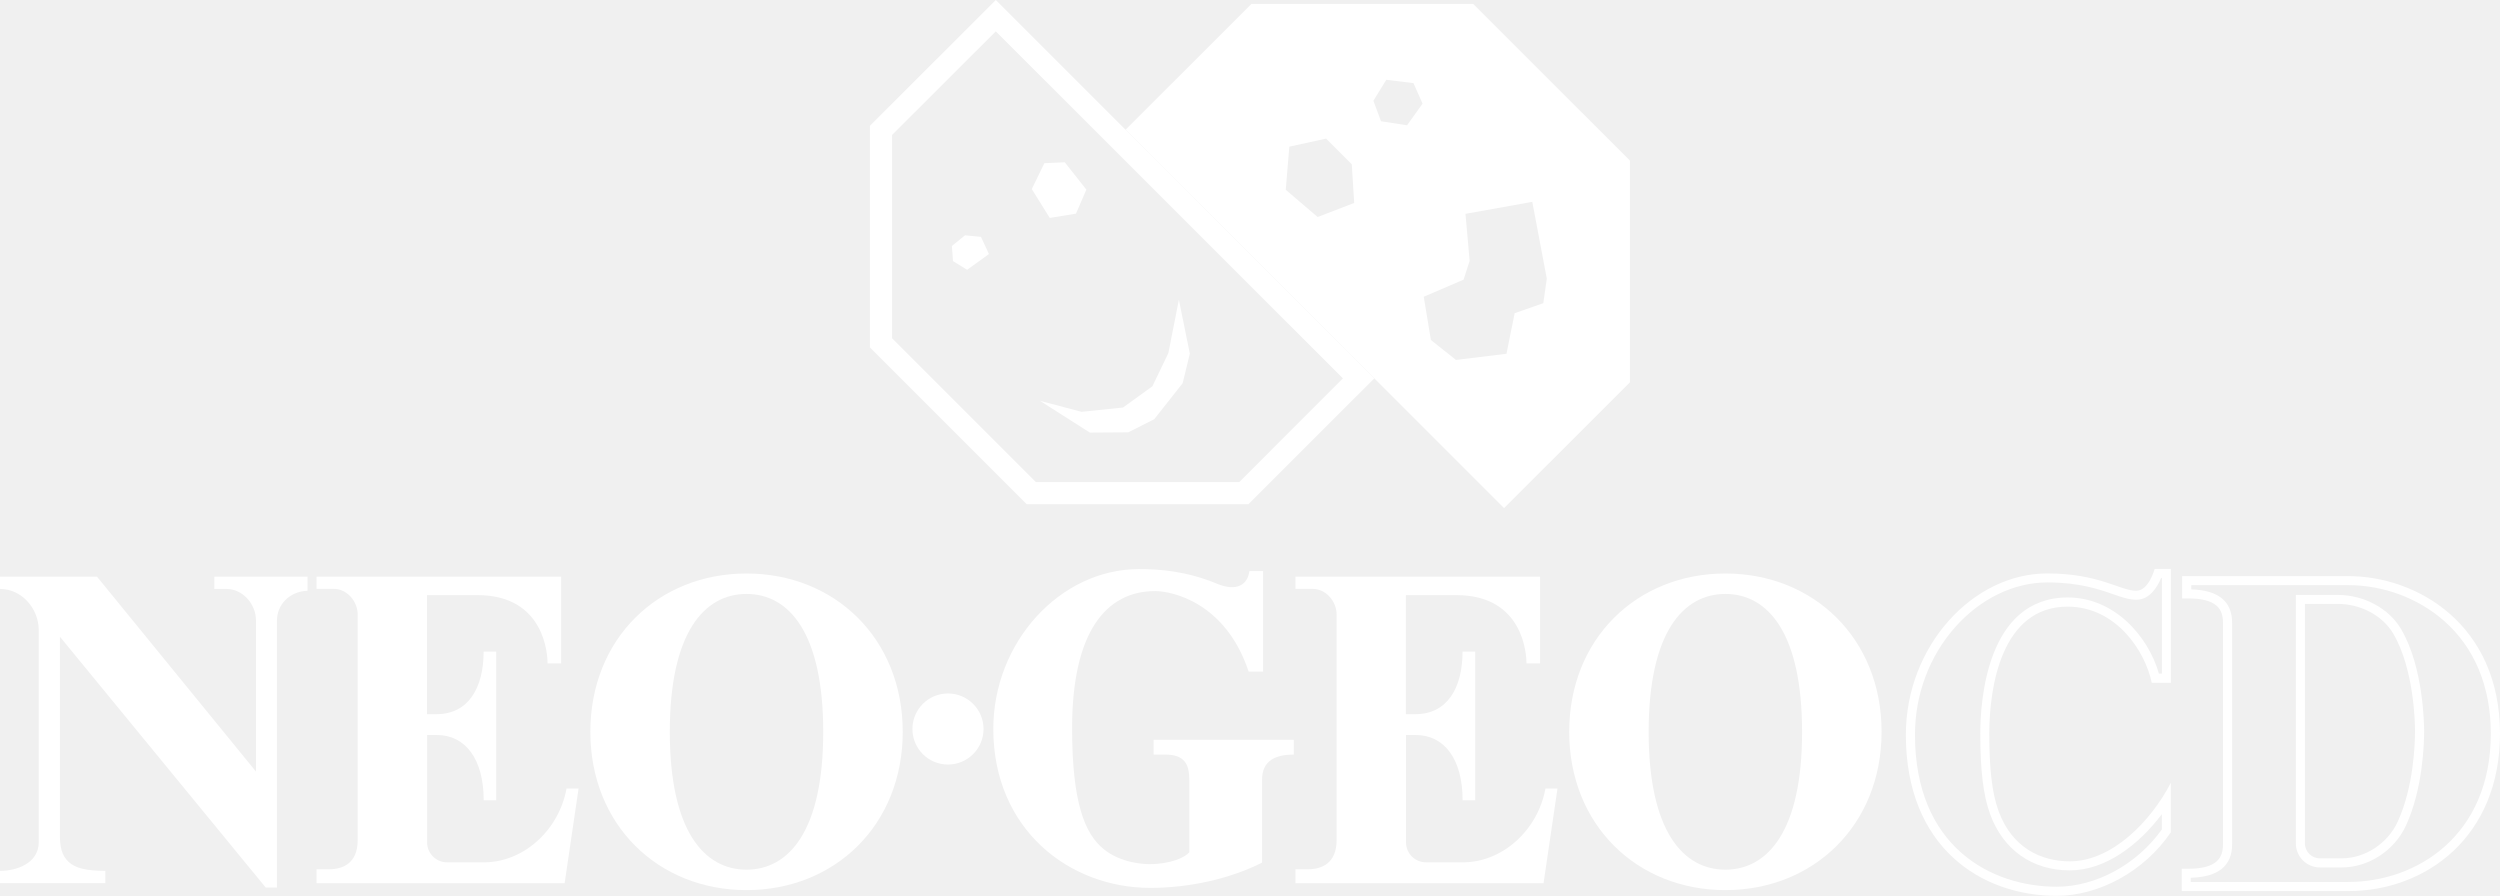
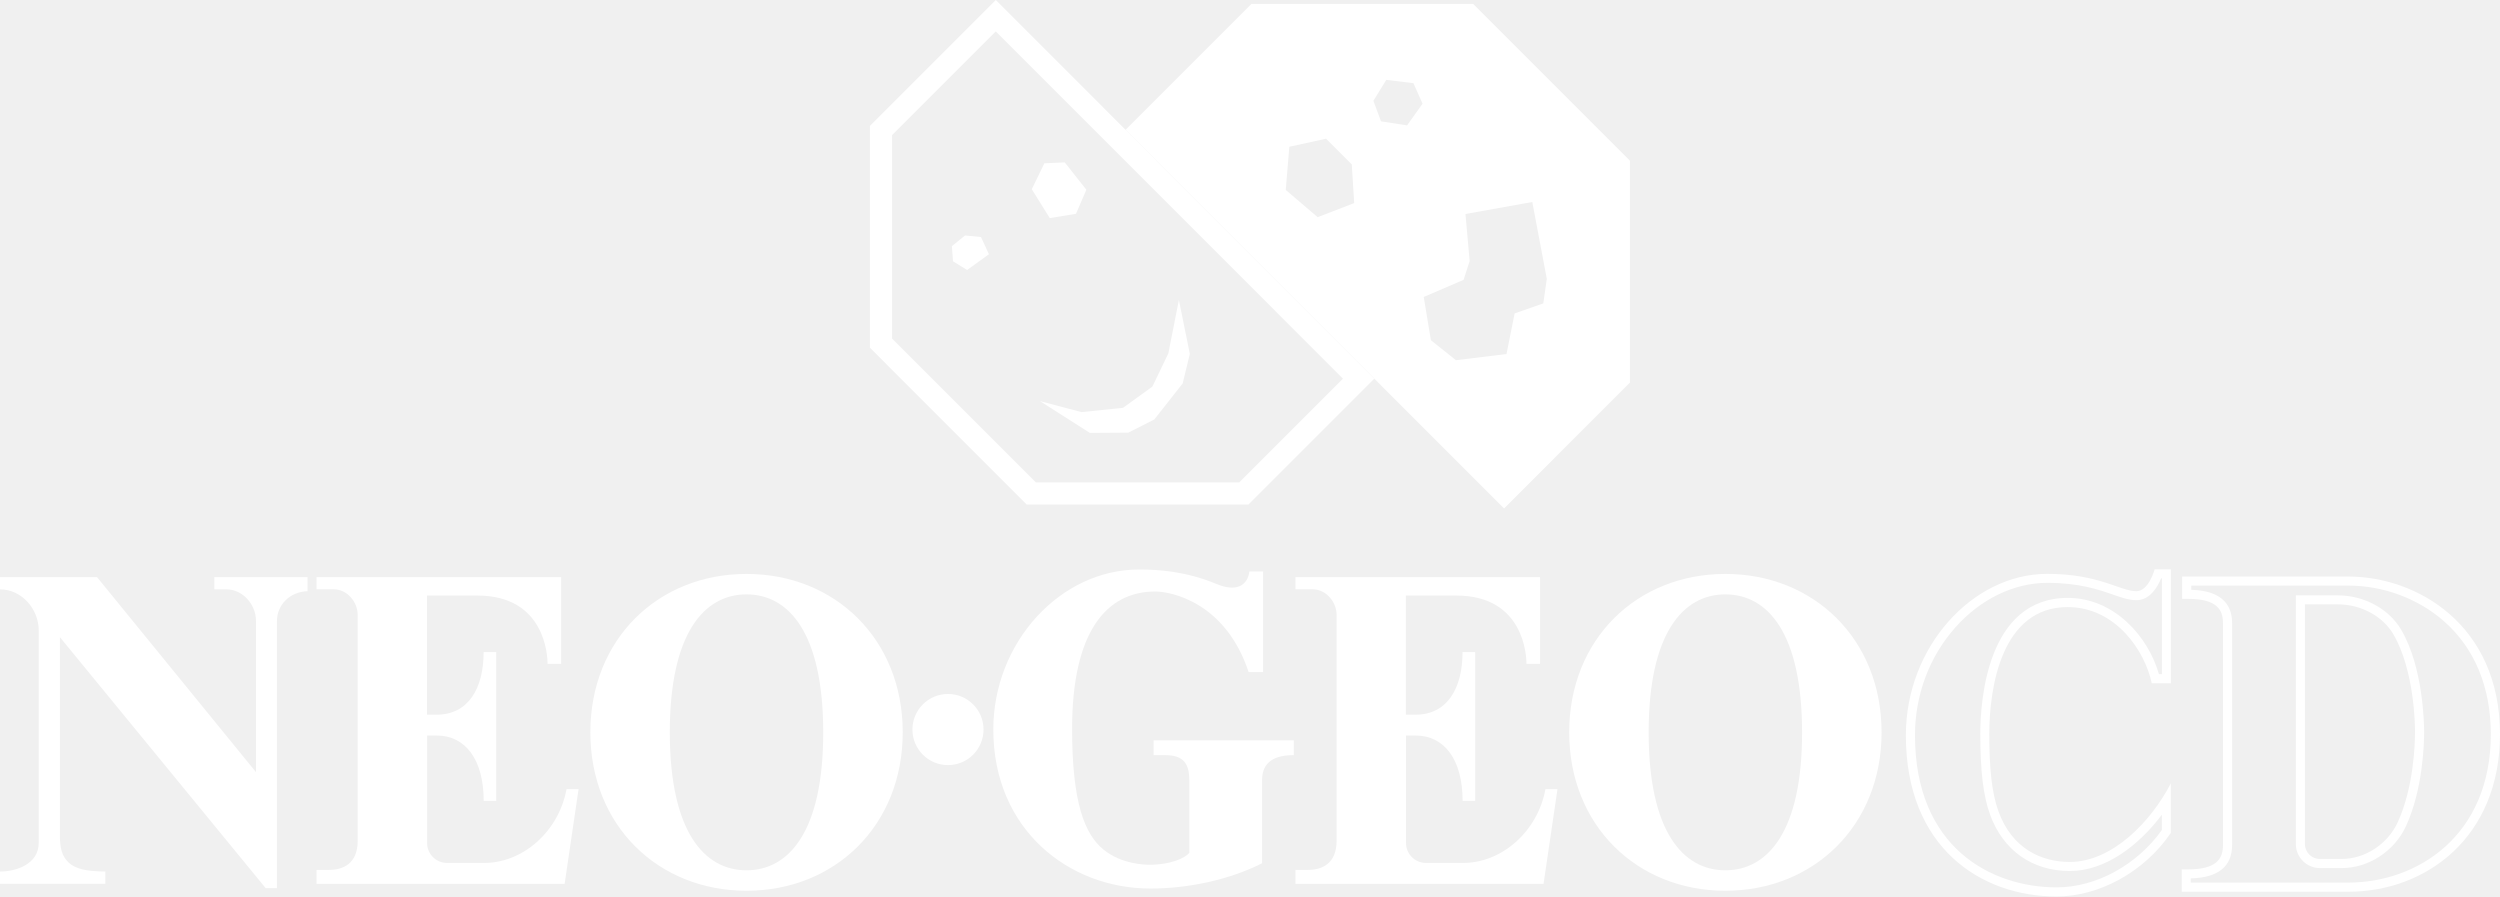
- <svg xmlns="http://www.w3.org/2000/svg" enable-background="new 0 0 3839 1376.3" height="1376" viewBox="0 0 3840 1376" width="3840">
-   <g fill="#fff" transform="scale(1.000208 .999782)">
-     <path d="m1652.4 328.2 15.9-36.9-33.2-42-31.3 1.4-19.3 39.8 27.6 44.3z" />
-     <path d="m1482 361.5-20.2 16.4 1.7 23.2 21.7 13.4 33.5-24.2-12.2-26.4z" />
-     <path d="m1529.2 0-193.3 193.3v340.5l240.8 240.8h340.5l193.3-193.3zm373.9 740.6h-312.3l-220.9-220.9v-312.3l159.3-159.2 533.1 533.1z" />
-     <path d="m1794.2 542.5-24.5 51-45.1 32.6-63.7 6.6-63.8-16.9 76.6 48.8 59-.4 39.9-20.2 43.6-55.3 11-45.4-16.8-82.8z" />
-     <path d="m2262.3 6h-340.5l-193.3 193.3 581.3 581.3 193.3-193.3v-340.5zm-238.8 327.4-49-41.8 5.5-66.3 56.4-12.4 39.5 39.5 3.7 59.4zm137.3-140.9-40-6.2-11.7-31.5 19.8-32.2 41.7 5.1 14 31.5zm209.2 273.3-44 15.4-12.5 62.3-77.6 9.5-38.5-30.7-11-66.4 61.2-26.3 9.3-28.8-6.4-72.3 102.6-18.4 22.3 118z" />
-     <path d="m3687.4 966.7c-18.8-32-57.1-52.7-97.4-52.7h-64.3v381.8c0 20.4 16.6 36.9 37 36.9h33.4c41.3 0 81.1-26 98.8-64.6 25.8-56.2 27.8-125.4 27.8-145.2-.1-10-1-98-35.3-156.2zm-5.2 295.5c-15.5 33.8-50.2 56.5-86.2 56.5h-33.4c-12.7 0-23-10.3-23-23v-367.9h50.4c35.5 0 69.1 18 85.4 45.9 32.3 55.1 33.3 139.6 33.3 149 0 19.2-1.9 85.8-26.5 139.5z" />
-     <path d="m3606.1 885.1h-255v34.3h9.1c44.5 0 53.6 16.7 53.6 37.4v340.5c0 20.6-9.2 37.4-53.6 37.4h-9.8v34.3h74.9 101.6 79.4c118.8 0 232.9-83 232.9-241.9-.2-168-127.5-242-233.1-242zm0 469.9h-241.8v-6.5c42.1-1 63.5-18.3 63.5-51.2v-340.6c0-32.8-21.1-50-62.7-51.2v-6.5h241.1c53.8 0 107.3 19.9 146.8 54.6 47.2 41.4 72.1 101.4 72.1 173.5 0 156.5-113.5 227.9-219 227.9z" />
-     <path d="m3175.2 932c74 0 118.9 67.6 129.2 117h29.4v-174.9h-25s-8.8 33.5-28.1 33.5c-25.1 0-56.7-26.6-136.8-26.6-114.8 0-217.1 112.1-217.1 247.9 0 172.4 115.2 247.4 231.5 247.4 64.5 0 134.3-37 175.4-97.6v-76.1c-30.1 58.5-90 120.7-155.2 120.7-44 0-88.8-20.8-109.4-77.4-10.6-29.1-14.2-67.9-14.2-119.2.1-72.3 19.2-194.7 120.3-194.7zm-134.1 194.7c0 57.2 4.6 95.4 15 123.9 20 55 64.7 86.6 122.5 86.6 54.5 0 105.7-39 141.3-86.4v23.5c-38.1 53.6-101 88-161.5 88-100.4 0-217.6-61.1-217.6-233.5 0-61.7 22-120.6 62-165.6 38.5-43.4 90-68.4 141.2-68.4 49 0 78.9 10.4 100.8 18 13.8 4.8 24.7 8.6 36 8.6 20.9 0 32.6-20.4 38-33.5h1.2v147h-4.6c-16.8-58.6-69.2-117-140.1-117-124.5.2-134.2 159.9-134.2 208.8z" />
-     <path d="m472.3 886h-143.2v18.8h18.7c25 0 45.3 23.3 45.3 48.3v232.3l-244.1-299.4h-149v18.8c33.3 0 59.5 30 59.5 63.4v325.5c0 33.3-35.1 44.3-59.5 44.3v18.8h161.8v-18.8c-30.3-.2-46.3-4.3-56.7-14.1-10.3-9.8-13.1-22.8-13.1-40.7v-305l316 385.3h17.3v-410c0-24.3 19-44.9 47-45.9z" />
-     <circle cx="1455.8" cy="1120" r="54.6" />
-     <path d="m1771.6 1136.6v22.7h17.8c28.9 0 37 13.9 37 38.8v111.3c-6.6 8-29.1 18.2-61 18.2-6.5 0-43.3-.7-70.8-23.3-28.8-23.6-48.2-71.5-48.2-185.3 0-148.2 52.1-210.9 127.7-210.9 24.6 0 107.9 16.6 143.4 123.7h22.2v-154.5h-21c-2.7 20.8-19.1 32.3-50.1 19.4-46.8-19.5-88.7-22.4-119.4-22.4-120.9 0-223.8 111.9-223.8 245.6 0 154 116.3 244.2 241.1 244.2 59.2 0 121.9-13.7 171.6-38.8v-127.2c0-29.8 20.8-38.8 48.8-38.8v-22.7z" />
-     <path d="m870 1211.5c-11.7 64.5-67.3 114.9-129.7 113.3h-53.8c-16.9 0-30.6-13.7-30.6-30.6v-165h14.8c44 0 72.1 36.9 72.1 100.3h19.2v-112.4-5.7-110.3h-19.3c0 55.8-23.6 96.1-72.2 96.1h-14.8v-182.9h77.4c104.2 0 107.8 92.9 107.8 104.9h20.8v-100.9-32.3h-375.6v18.7h26.5c20.3 0 36.7 19.2 36.7 39.4v346.6c0 36.5-23.9 44.8-44.2 44.8h-19v21.4h63.2 317.8l21.4-145.4z" />
-     <path d="m1146.4 881.1c-135.5 0-239.8 99.8-239.8 243.2s104.4 243.2 239.8 243.2c135.5 0 239.9-99.8 239.9-243.2s-104.4-243.2-239.9-243.2zm0 455c-65.1 0-117.8-59.6-117.8-211.8s52.8-211.8 117.8-211.8c65.1 0 117.8 59.6 117.8 211.8.1 152.2-52.7 211.8-117.8 211.8z" />
-     <path d="m2373.3 1211.5c-11.7 64.5-67.3 114.9-129.7 113.3h-53.8c-16.9 0-30.6-13.7-30.6-30.6v-165h14.8c44 0 72.1 36.9 72.1 100.3h19.3v-112.4-5.7-110.3h-19.4c0 55.8-23.6 96.1-72.2 96.1h-14.8v-182.9h77.4c104.2 0 107.8 92.9 107.8 104.9h20.8v-100.9-32.3h-375.6v18.7h26.5c20.3 0 36.7 19.2 36.7 39.4v346.6c0 36.5-23.9 44.8-44.2 44.8h-19v21.4h63.2 317.8l21.4-145.4z" />
-     <path d="m2649.6 881.1c-135.5 0-239.8 99.8-239.8 243.2s104.4 243.2 239.8 243.2c135.5 0 239.9-99.8 239.9-243.2s-104.4-243.2-239.9-243.2zm0 455c-65.1 0-117.8-59.6-117.8-211.8s52.8-211.8 117.8-211.8c65.1 0 117.8 59.6 117.8 211.8.2 152.2-52.7 211.8-117.8 211.8z" />
+ <svg xmlns="http://www.w3.org/2000/svg" enable-background="new 0 0 3839 1376.3" height="1377" viewBox="0 0 3840 1377" width="3840" version="1.1" id="svg14">
+   <defs id="defs14" />
+   <g id="g16">
+     <g id="g15" transform="scale(1,1.000727)">
+       <g fill="#ffffff" transform="scale(1.000208,0.999782)" id="g14">
+         <path d="m 1652.4,328.2 15.9,-36.9 -33.2,-42 -31.3,1.4 -19.3,39.8 27.6,44.3 z" id="path1" />
+         <path d="m 1482,361.5 -20.2,16.4 1.7,23.2 21.7,13.4 33.5,-24.2 -12.2,-26.4 z" id="path2" />
+         <path d="m 1529.2,0 -193.3,193.3 v 340.5 l 240.8,240.8 h 340.5 l 193.3,-193.3 z m 373.9,740.6 H 1590.8 L 1369.9,519.7 V 207.4 l 159.3,-159.2 533.1,533.1 z" id="path3" />
+         <path d="m 1794.2,542.5 -24.5,51 -45.1,32.6 -63.7,6.6 -63.8,-16.9 76.6,48.8 59,-0.4 39.9,-20.2 43.6,-55.3 11,-45.4 -16.8,-82.8 z" id="path4" />
+         <path d="m 2262.3,6 h -340.5 l -193.3,193.3 581.3,581.3 193.3,-193.3 V 246.8 Z m -238.8,327.4 -49,-41.8 5.5,-66.3 56.4,-12.4 39.5,39.5 3.7,59.4 z m 137.3,-140.9 -40,-6.2 -11.7,-31.5 19.8,-32.2 41.7,5.1 14,31.5 z m 209.2,273.3 -44,15.4 -12.5,62.3 -77.6,9.5 -38.5,-30.7 -11,-66.4 61.2,-26.3 9.3,-28.8 -6.4,-72.3 102.6,-18.4 22.3,118 z" id="path5" />
+         <path d="M 3687.4,966.7 C 3668.6,934.7 3630.3,914 3590,914 h -64.3 v 381.8 c 0,20.4 16.6,36.9 37,36.9 h 33.4 c 41.3,0 81.1,-26 98.8,-64.6 25.8,-56.2 27.8,-125.4 27.8,-145.2 -0.1,-10 -1,-98 -35.3,-156.2 z m -5.2,295.5 c -15.5,33.8 -50.2,56.5 -86.2,56.5 h -33.4 c -12.7,0 -23,-10.3 -23,-23 V 927.8 h 50.4 c 35.5,0 69.1,18 85.4,45.9 32.3,55.1 33.3,139.6 33.3,149 0,19.2 -1.9,85.8 -26.5,139.5 z" id="path6" />
+         <path d="m 3606.1,885.1 h -255 v 34.3 h 9.1 c 44.5,0 53.6,16.7 53.6,37.4 v 340.5 c 0,20.6 -9.2,37.4 -53.6,37.4 h -9.8 v 34.3 h 74.9 101.6 79.4 c 118.8,0 232.9,-83 232.9,-241.9 -0.2,-168 -127.5,-242 -233.1,-242 z m 0,469.9 h -241.8 v -6.5 c 42.1,-1 63.5,-18.3 63.5,-51.2 V 956.7 c 0,-32.8 -21.1,-50 -62.7,-51.2 V 899 h 241.1 c 53.8,0 107.3,19.9 146.8,54.6 47.2,41.4 72.1,101.4 72.1,173.5 0,156.5 -113.5,227.9 -219,227.9 z" id="path7" />
+         <path d="m 3175.2,932 c 74,0 118.9,67.6 129.2,117 h 29.4 V 874.1 h -25 c 0,0 -8.8,33.5 -28.1,33.5 -25.1,0 -56.7,-26.6 -136.8,-26.6 -114.8,0 -217.1,112.1 -217.1,247.9 0,172.4 115.2,247.4 231.5,247.4 64.5,0 134.3,-37 175.4,-97.6 v -76.1 c -30.1,58.5 -90,120.7 -155.2,120.7 -44,0 -88.8,-20.8 -109.4,-77.4 -10.6,-29.1 -14.2,-67.9 -14.2,-119.2 0.1,-72.3 19.2,-194.7 120.3,-194.7 z m -134.1,194.7 c 0,57.2 4.6,95.4 15,123.9 20,55 64.7,86.6 122.5,86.6 54.5,0 105.7,-39 141.3,-86.4 v 23.5 c -38.1,53.6 -101,88 -161.5,88 -100.4,0 -217.6,-61.1 -217.6,-233.5 0,-61.7 22,-120.6 62,-165.6 38.5,-43.4 90,-68.4 141.2,-68.4 49,0 78.9,10.4 100.8,18 13.8,4.8 24.7,8.6 36,8.6 20.9,0 32.6,-20.4 38,-33.5 h 1.2 v 147 h -4.6 c -16.8,-58.6 -69.2,-117 -140.1,-117 -124.5,0.2 -134.2,159.9 -134.2,208.8 z" id="path8" />
+         <path d="M 472.3,886 H 329.1 v 18.8 h 18.7 c 25,0 45.3,23.3 45.3,48.3 v 232.3 L 149,886 H 0 v 18.8 c 33.3,0 59.5,30 59.5,63.4 v 325.5 C 59.5,1327 24.4,1338 0,1338 v 18.8 H 161.8 V 1338 c -30.3,-0.2 -46.3,-4.3 -56.7,-14.1 C 94.8,1314.1 92,1301.1 92,1283.2 v -305 l 316,385.3 h 17.3 v -410 c 0,-24.3 19,-44.9 47,-45.9 z" id="path9" />
+         <circle cx="1455.8" cy="1120" r="54.6" id="circle9" />
+         <path d="m 1771.6,1136.6 v 22.7 h 17.8 c 28.9,0 37,13.9 37,38.8 v 111.3 c -6.6,8 -29.1,18.2 -61,18.2 -6.5,0 -43.3,-0.7 -70.8,-23.3 -28.8,-23.6 -48.2,-71.5 -48.2,-185.3 0,-148.2 52.1,-210.9 127.7,-210.9 24.6,0 107.9,16.6 143.4,123.7 h 22.2 V 877.3 h -21 c -2.7,20.8 -19.1,32.3 -50.1,19.4 -46.8,-19.5 -88.7,-22.4 -119.4,-22.4 -120.9,0 -223.8,111.9 -223.8,245.6 0,154 116.3,244.2 241.1,244.2 59.2,0 121.9,-13.7 171.6,-38.8 v -127.2 c 0,-29.8 20.8,-38.8 48.8,-38.8 v -22.7 z" id="path10" />
+         <path d="m 870,1211.5 c -11.7,64.5 -67.3,114.9 -129.7,113.3 h -53.8 c -16.9,0 -30.6,-13.7 -30.6,-30.6 v -165 h 14.8 c 44,0 72.1,36.9 72.1,100.3 H 762 v -112.4 -5.7 -110.3 h -19.3 c 0,55.8 -23.6,96.1 -72.2,96.1 H 655.7 V 914.3 h 77.4 c 104.2,0 107.8,92.9 107.8,104.9 h 20.8 V 918.3 886 H 486.1 v 18.7 h 26.5 c 20.3,0 36.7,19.2 36.7,39.4 v 346.6 c 0,36.5 -23.9,44.8 -44.2,44.8 h -19 v 21.4 h 63.2 317.8 l 21.4,-145.4 z" id="path11" />
+         <path d="m 1146.4,881.1 c -135.5,0 -239.8,99.8 -239.8,243.2 0,143.4 104.4,243.2 239.8,243.2 135.5,0 239.9,-99.8 239.9,-243.2 0,-143.4 -104.4,-243.2 -239.9,-243.2 z m 0,455 c -65.1,0 -117.8,-59.6 -117.8,-211.8 0,-152.2 52.8,-211.8 117.8,-211.8 65.1,0 117.8,59.6 117.8,211.8 0.1,152.2 -52.7,211.8 -117.8,211.8 z" id="path12" />
+         <path d="m 2373.3,1211.5 c -11.7,64.5 -67.3,114.9 -129.7,113.3 h -53.8 c -16.9,0 -30.6,-13.7 -30.6,-30.6 v -165 h 14.8 c 44,0 72.1,36.9 72.1,100.3 h 19.3 v -112.4 -5.7 -110.3 H 2246 c 0,55.8 -23.6,96.1 -72.2,96.1 H 2159 V 914.3 h 77.4 c 104.2,0 107.8,92.9 107.8,104.9 H 2365 V 918.3 886 h -375.6 v 18.7 h 26.5 c 20.3,0 36.7,19.2 36.7,39.4 v 346.6 c 0,36.5 -23.9,44.8 -44.2,44.8 h -19 v 21.4 h 63.2 317.8 l 21.4,-145.4 z" id="path13" />
+         <path d="m 2649.6,881.1 c -135.5,0 -239.8,99.8 -239.8,243.2 0,143.4 104.4,243.2 239.8,243.2 135.5,0 239.9,-99.8 239.9,-243.2 0,-143.4 -104.4,-243.2 -239.9,-243.2 z m 0,455 c -65.1,0 -117.8,-59.6 -117.8,-211.8 0,-152.2 52.8,-211.8 117.8,-211.8 65.1,0 117.8,59.6 117.8,211.8 0.2,152.2 -52.7,211.8 -117.8,211.8 z" id="path14" />
+       </g>
+     </g>
  </g>
</svg>
